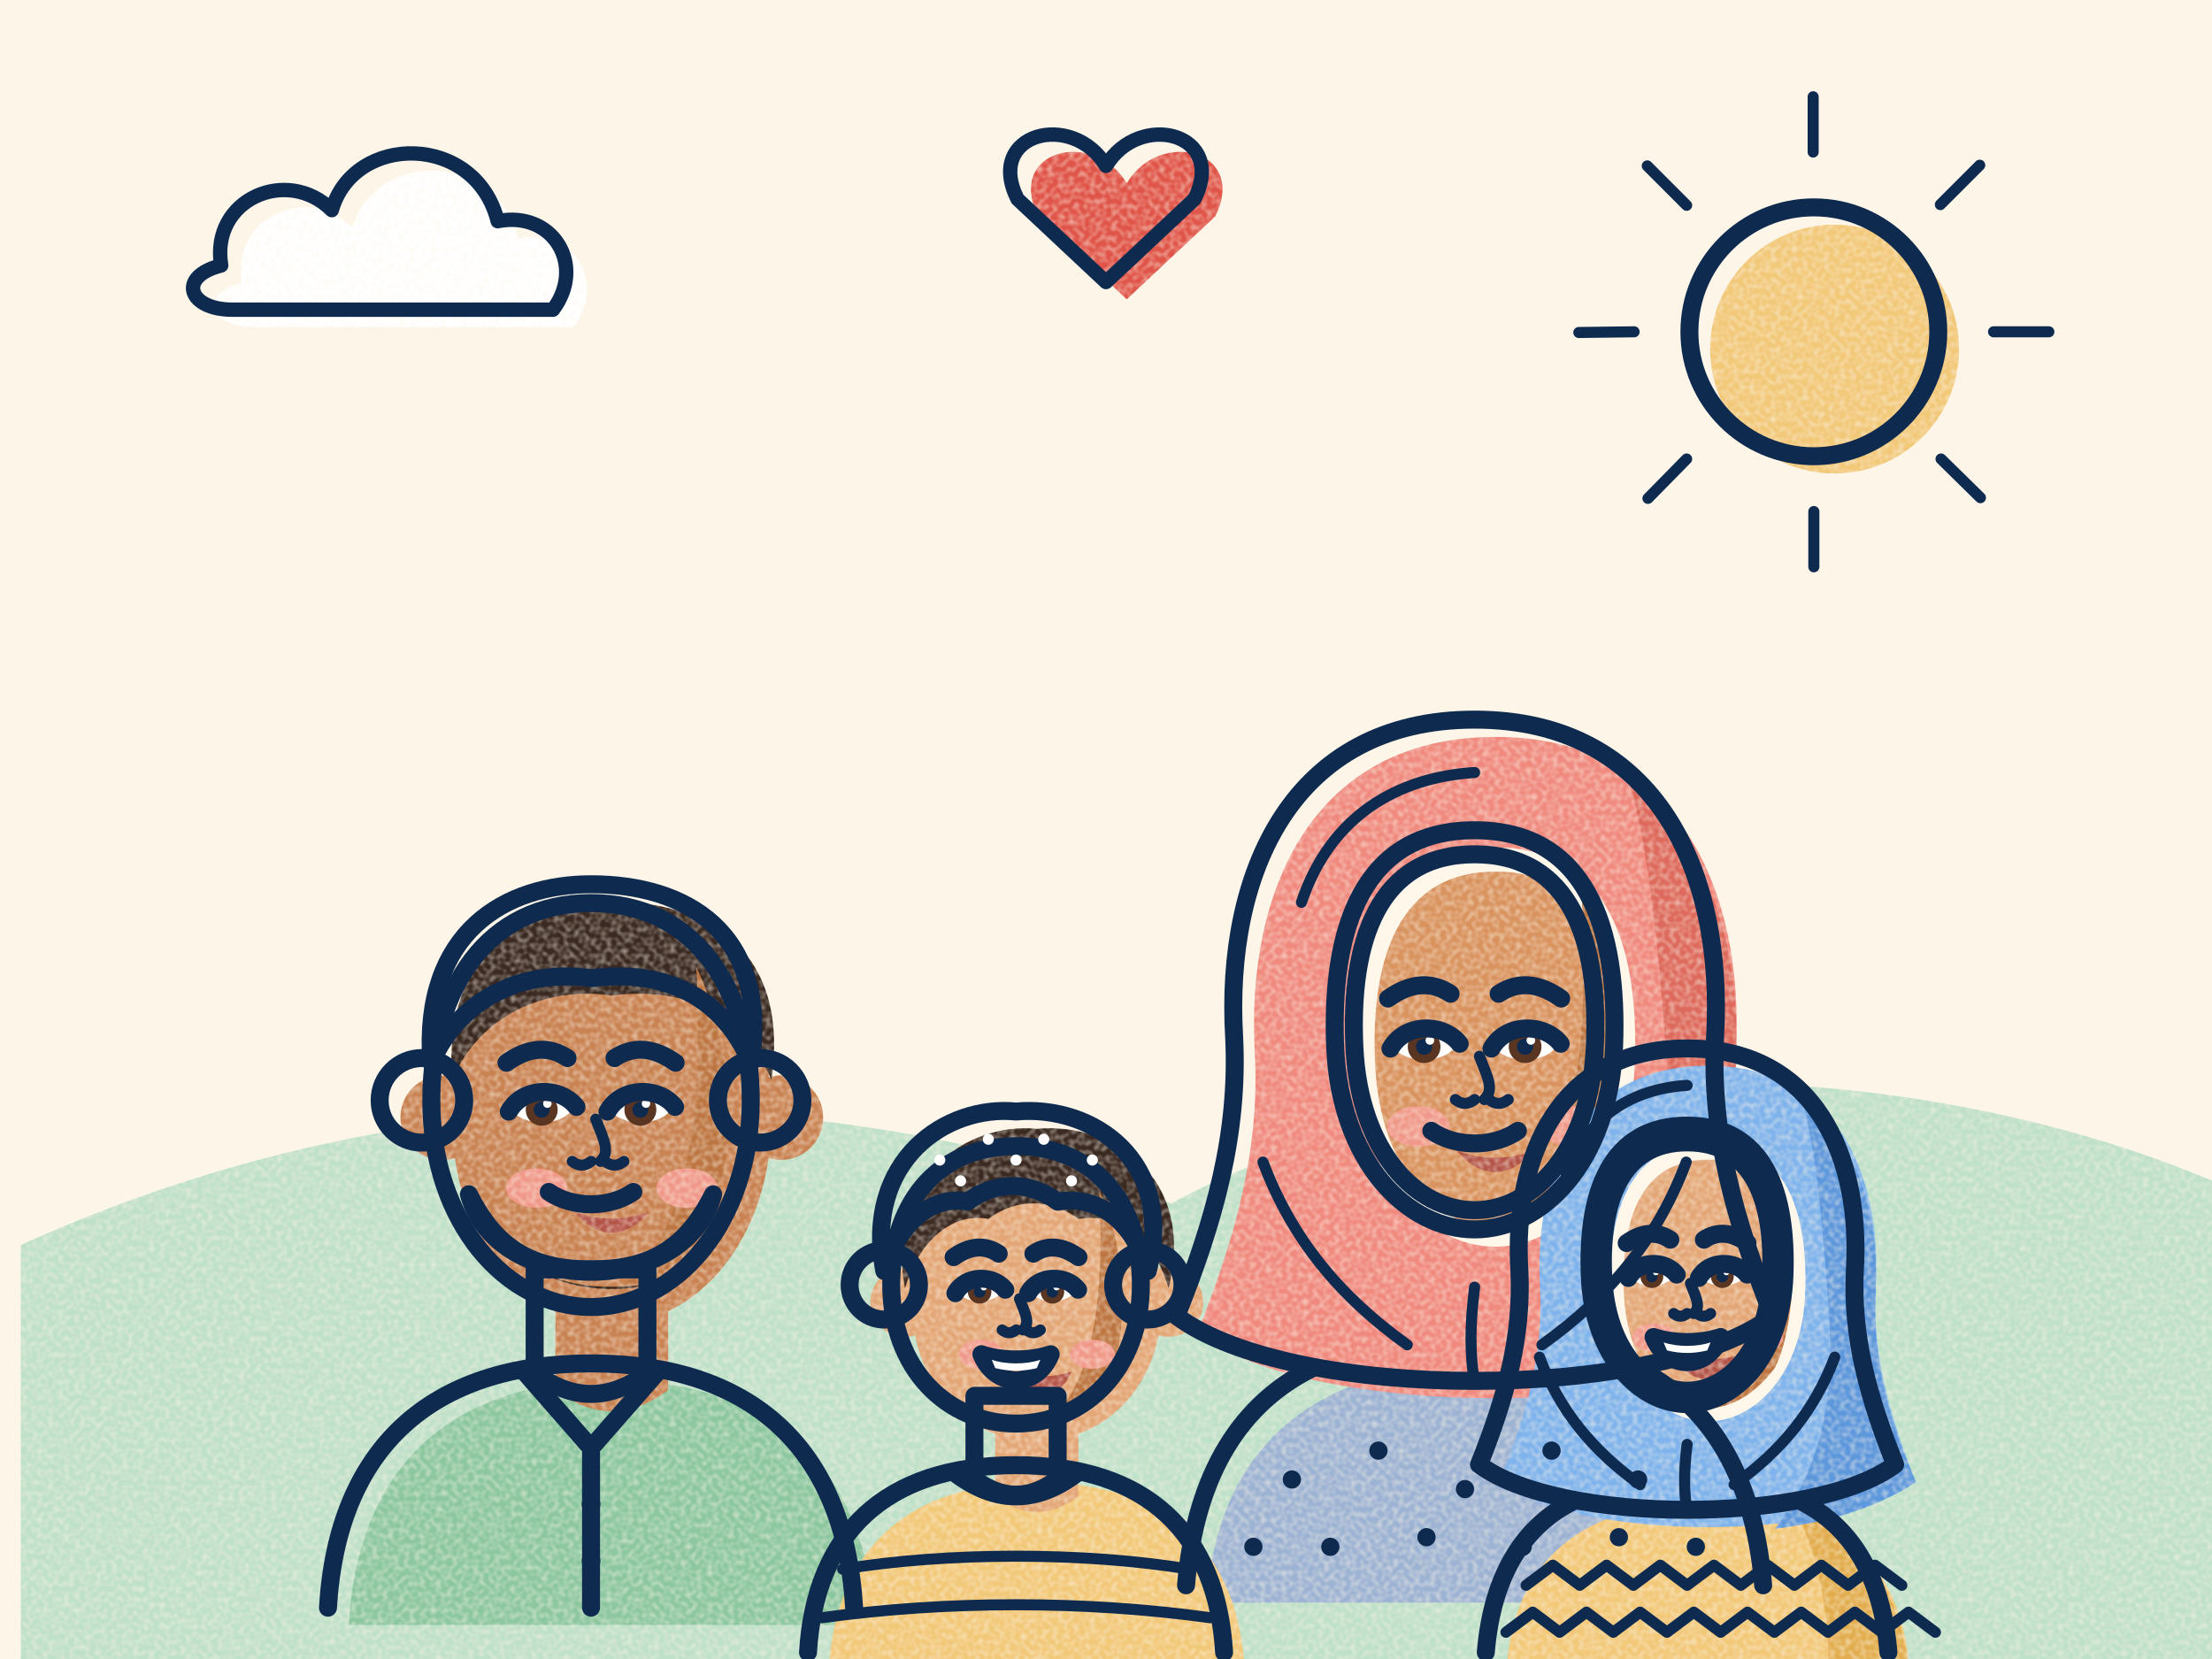
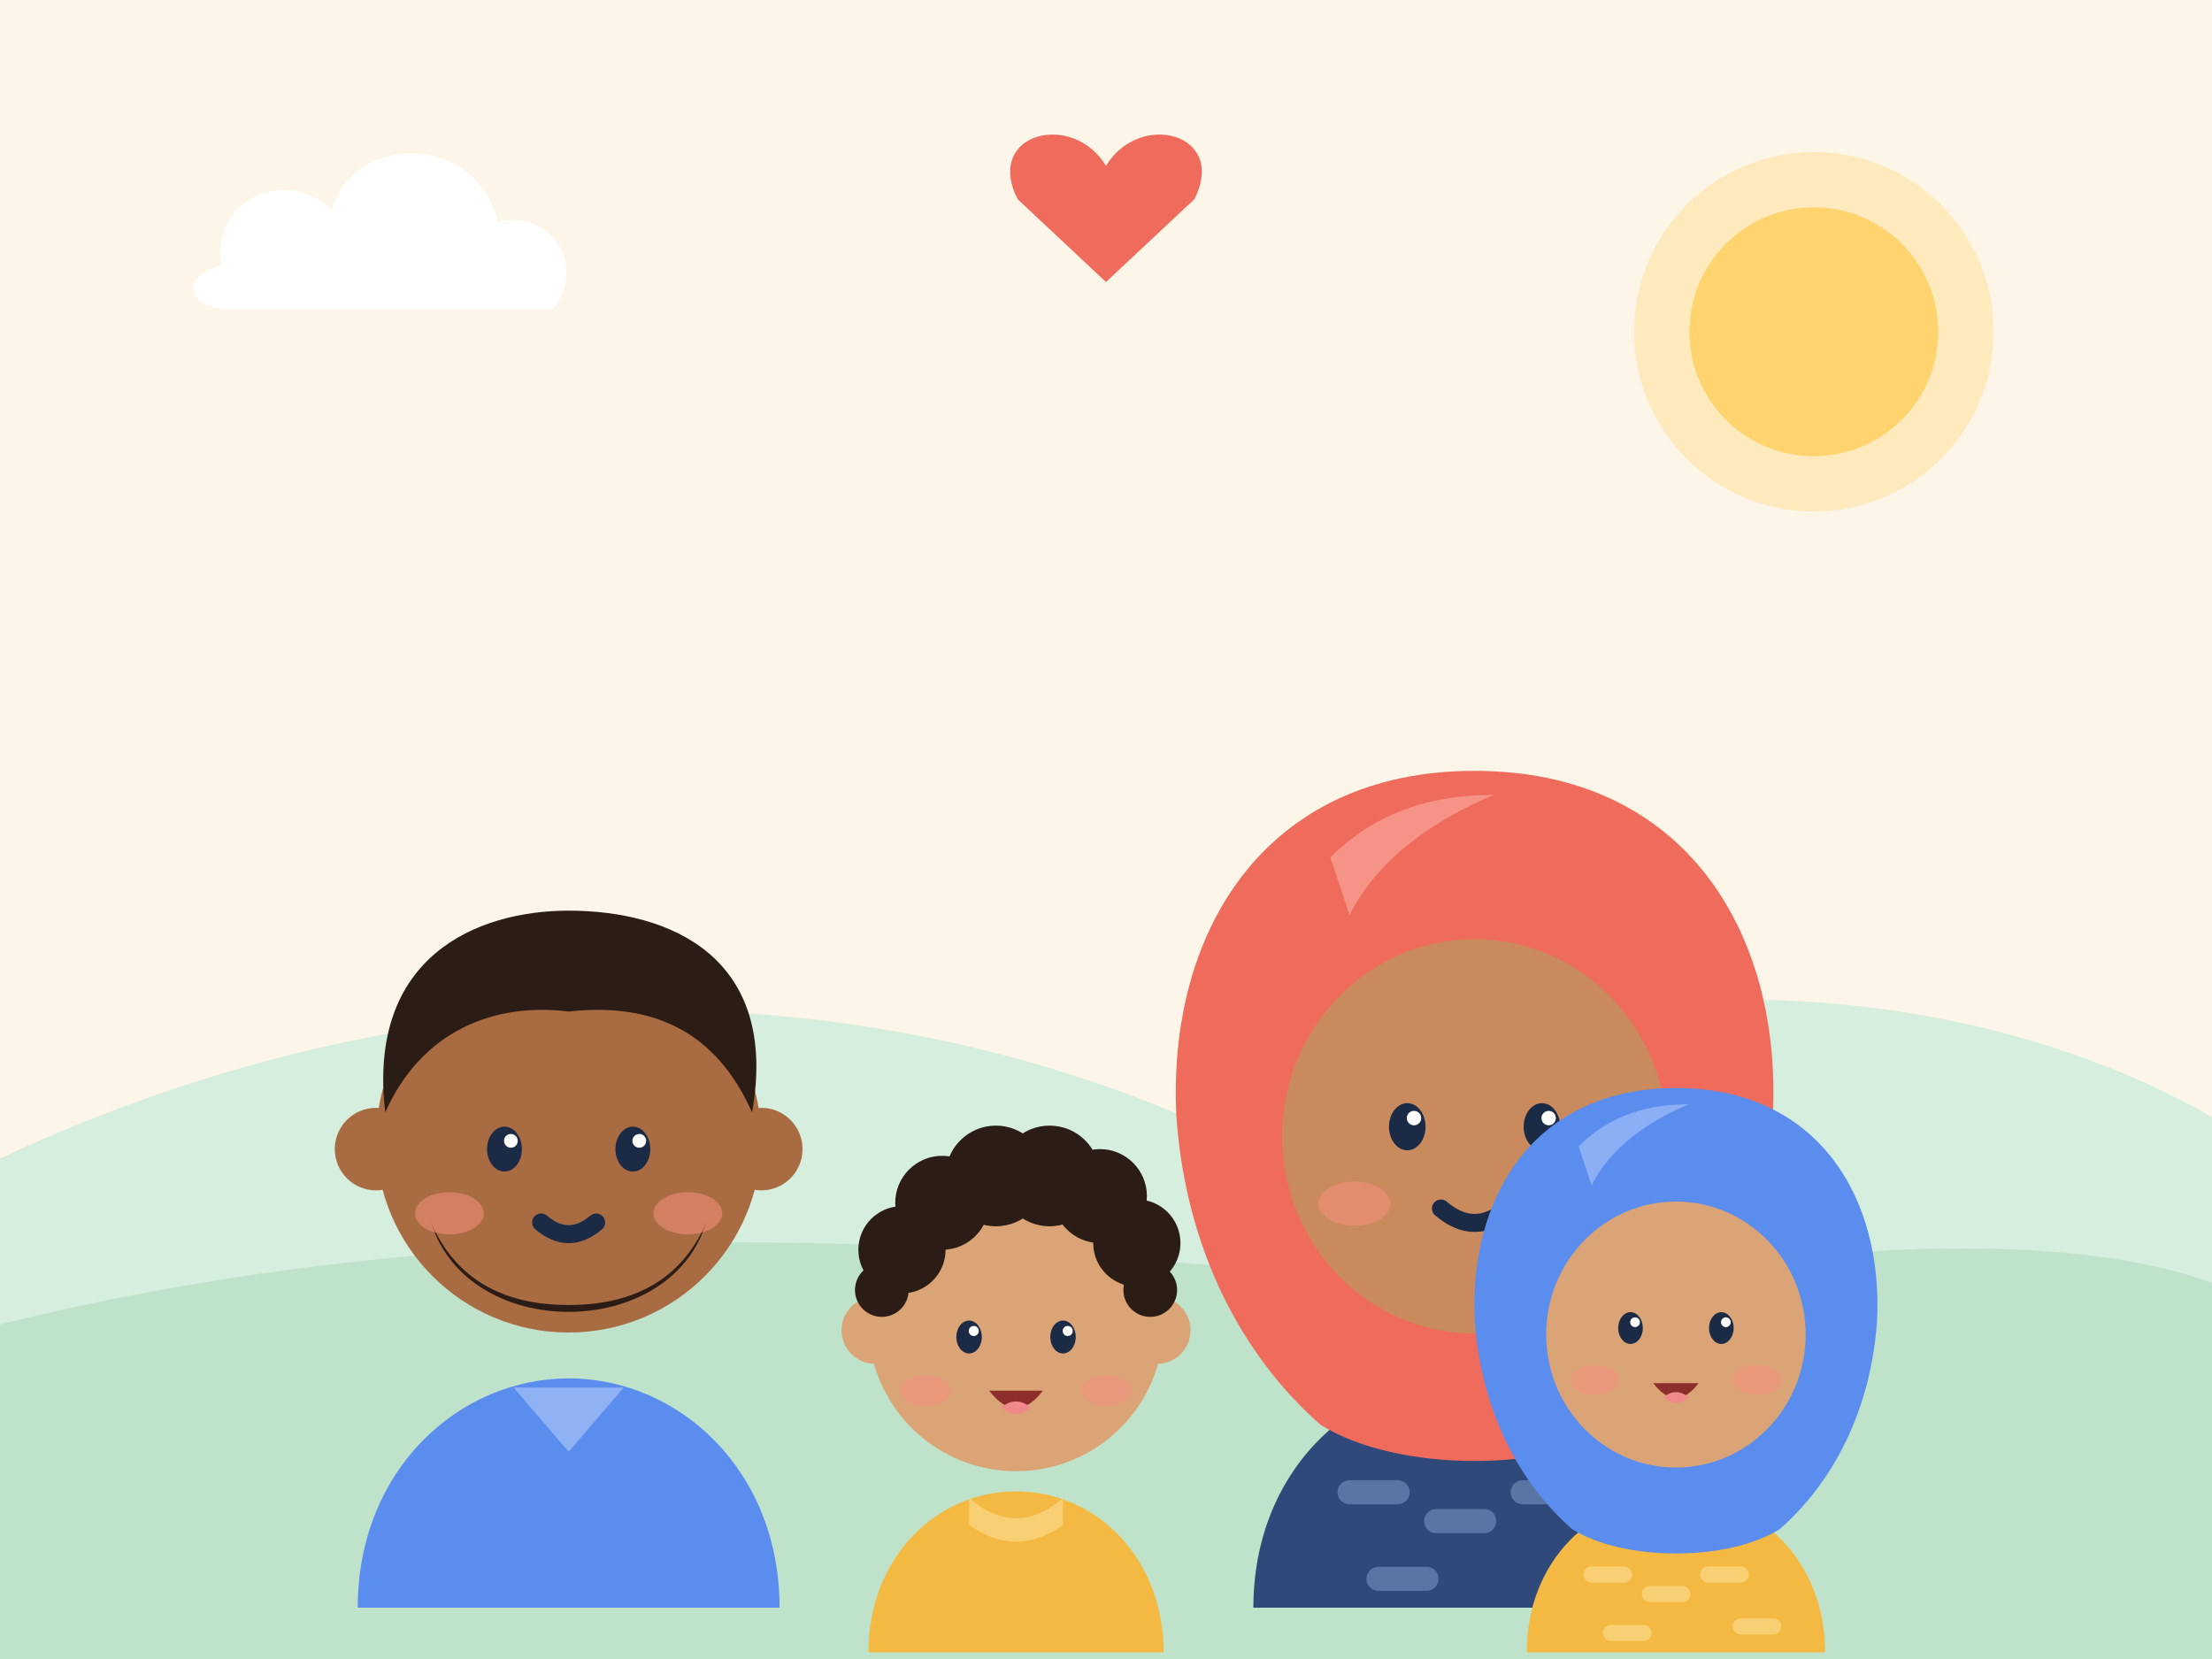
<svg xmlns="http://www.w3.org/2000/svg" viewBox="0 0 320 240" preserveAspectRatio="xMidYMid slice">
-   <defs>
-     <filter id="grain" x="0" y="0" width="100%" height="100%">
-       <feTurbulence type="fractalNoise" baseFrequency="1.3" numOctaves="1" seed="7" result="n" />
-       <feColorMatrix in="n" type="matrix" values="0 0 0 0 0  0 0 0 0 0  0 0 0 0 0  -1.1 0 0 0 1.42" result="m" />
-       <feComposite in="SourceGraphic" in2="m" operator="in" />
-     </filter>
-   </defs>
  <rect width="100%" height="100%" fill="#fdf6e8" />
-   <g transform="translate(3 2.5)" filter="url(#grain)">
-     <g transform="translate(262.4 48.0)">
-       <circle cx="0" cy="0" r="18" fill="#f2c879" />
-     </g>
-     <g transform="translate(32.0 38.4)">
-       <path transform="scale(0.8)" d="M0 0 C -2 -12 12 -18 20 -10 C 24 -24 46 -24 50 -8 C 60 -10 66 0 60 8 L 2 8 C -6 8 -8 2 0 0 Z" fill="#ffffff" />
-     </g>
-     <path d="M0 177.6 C 57.6 151.6 115.2 153.6 166.4 171.6 C 211.2 147.6 275.2 149.6 320.0 169.6 V 999 H 0 Z" fill="#bfe0c9" />
-     <g transform="translate(22.4 82.1) scale(0.809) translate(-6 18) scale(.84)">
-       <path d="M44 200 C 46 166 66 148 100 148 C 134 148 154 166 156 200 Z" fill="#8cc7a0" />
-     </g>
-     <g transform="translate(22.4 82.1) scale(0.809) translate(-6 18) scale(.84)">
-       <path d="M88 128 h24 v22 c -8 6 -16 6 -24 0 Z" fill="#c98352" />
-     </g>
-     <g transform="translate(22.4 82.1) scale(0.809) translate(-6 18) scale(.84)">
-       <circle cx="64" cy="92" r="9" fill="#c98352" />
-     </g>
-     <g transform="translate(22.4 82.1) scale(0.809) translate(-6 18) scale(.84)">
-       <circle cx="136" cy="92" r="9" fill="#c98352" />
-     </g>
-     <g transform="translate(22.4 82.1) scale(0.809) translate(-6 18) scale(.84)">
-       <path d="M100 50 C 78 50 66 68 66 92 C 66 118 82 136 100 136 C 118 136 134 118 134 92 C 134 68 122 50 100 50 Z" fill="#c98352" />
-     </g>
-     <g transform="translate(22.4 82.1) scale(0.809) translate(-6 18) scale(.84)">
-       <path d="M66 84 C 64 56 82 46 100 46 C 120 46 138 56 134 84 C 128 70 116 64 100 66 C 86 64 72 70 66 84 Z" fill="#3b2a22" />
-     </g>
-     <g transform="translate(22.4 82.1) scale(0.809) translate(-6 18) scale(.84)">
-       <path d="M74 112 C 80 134 120 134 126 112 C 120 124 112 128 100 128 C 88 128 80 124 74 112 Z" fill="#3b2a22" />
-     </g>
-     <g transform="translate(22.4 82.1) scale(0.809) translate(-6 18) scale(.84)">
-       <path d="M118 60 C 126 76 127 102 120 116 C 114 124 108 127 102 128 C 114 118 120 98 118 60 Z" fill="#bd7642" />
-     </g>
-     <g transform="translate(22.4 82.1) scale(0.809) translate(-6 18) scale(.84)">
-       <ellipse cx="84" cy="107" rx="6.5" ry="4.2" fill="#f0998a" />
-     </g>
-     <g transform="translate(22.4 82.1) scale(0.809) translate(-6 18) scale(.84)">
-       <ellipse cx="116" cy="107" rx="6.5" ry="4.2" fill="#f0998a" />
-     </g>
-     <g transform="translate(22.4 82.1) scale(0.809) translate(-6 18) scale(.84)">
-       <path d="M92 112 C 97 118 103 118 108 112 C 103 114 97 114 92 112 Z" fill="#b4554a" />
-     </g>
-     <g transform="translate(22.4 82.1) scale(0.809) translate(150 10) scale(.86)">
-       <path d="M40 200 C 42 168 62 150 100 150 C 138 150 158 168 160 200 Z" fill="#9db3d3" />
-     </g>
-     <g transform="translate(22.4 82.1) scale(0.809) translate(150 10) scale(.86)">
-       <path d="M126 152 C 144 158 156 172 160 200 L 136 200 C 136 180 132 164 126 152 Z" fill="#7f98c0" />
-     </g>
-     <g transform="translate(22.4 82.1) scale(0.809) translate(150 10) scale(.86)">
-       <path d="M100 20 C 62 20 48 52 50 86 C 51 106 46 124 38 144 C 62 162 138 162 162 144 C 154 124 149 106 150 86 C 152 52 138 20 100 20 Z" fill="#f08a7f" />
-     </g>
-     <g transform="translate(22.4 82.1) scale(0.809) translate(150 10) scale(.86)">
-       <path d="M128 30 C 146 44 151 66 150 88 C 149 108 154 126 162 144 C 150 152 136 156 120 158 C 134 140 138 118 136 92 C 134 64 132 44 128 30 Z" fill="#dd6a5d" />
-     </g>
-     <g transform="translate(22.4 82.1) scale(0.809) translate(150 10) scale(.86)">
-       <path d="M100 43 C 77 43 70 63 71 88 C 72 112 86 126 100 126 C 114 126 128 112 129 88 C 130 63 123 43 100 43 Z" fill="#fff7ea" />
-     </g>
-     <g transform="translate(22.4 82.1) scale(0.809) translate(150 10) scale(.86)">
-       <path d="M100 48 C 80 48 74 66 75 88 C 76 110 88 122 100 122 C 112 122 124 110 125 88 C 126 66 120 48 100 48 Z" fill="#d9935f" />
-     </g>
-     <g transform="translate(22.4 82.1) scale(0.809) translate(150 10) scale(.86)">
-       <path d="M118 54 C 126 70 127 96 120 110 C 114 118 108 121 102 122 C 114 112 120 92 118 54 Z" fill="#bd7642" />
-     </g>
-     <g transform="translate(22.4 82.1) scale(0.809) translate(150 10) scale(.86)">
-       <ellipse cx="84" cy="101" rx="6.5" ry="4.2" fill="#f0998a" />
-     </g>
-     <g transform="translate(22.4 82.1) scale(0.809) translate(150 10) scale(.86)">
-       <ellipse cx="116" cy="101" rx="6.5" ry="4.2" fill="#f0998a" />
-     </g>
-     <g transform="translate(22.4 82.1) scale(0.809) translate(150 10) scale(.86)">
-       <path d="M92 106 C 97 112 103 112 108 106 C 103 108 97 108 92 106 Z" fill="#b4554a" />
-     </g>
-     <g transform="translate(22.4 82.1) scale(0.809) translate(92 70) scale(.62)">
-       <path d="M40 200 C 42 166 62 146 100 146 C 138 146 158 166 160 200 Z" fill="#f2c879" />
-     </g>
-     <g transform="translate(22.4 82.1) scale(0.809) translate(92 70) scale(.62)">
-       <path d="M88 126 h24 v24 c -8 6 -16 6 -24 0 Z" fill="#e3a676" />
-     </g>
-     <g transform="translate(22.4 82.1) scale(0.809) translate(92 70) scale(.62)">
-       <circle cx="62" cy="94" r="10" fill="#e3a676" />
-     </g>
-     <g transform="translate(22.4 82.1) scale(0.809) translate(92 70) scale(.62)">
-       <circle cx="138" cy="94" r="10" fill="#e3a676" />
-     </g>
-     <g transform="translate(22.4 82.1) scale(0.809) translate(92 70) scale(.62)">
-       <path d="M100 54 C 76 54 64 72 64 94 C 64 118 80 134 100 134 C 120 134 136 118 136 94 C 136 72 124 54 100 54 Z" fill="#e3a676" />
-     </g>
-     <g transform="translate(22.4 82.1) scale(0.809) translate(92 70) scale(.62)">
-       <path d="M62 90 C 56 58 80 42 100 44 C 122 42 146 58 138 90 C 134 76 124 68 112 70 C 104 64 94 64 86 70 C 76 68 66 76 62 90 Z" fill="#3b2a22" />
-     </g>
-     <g transform="translate(22.4 82.1) scale(0.809) translate(92 70) scale(.62)">
-       <path d="M118 62 C 126 78 127 104 120 118 C 114 126 108 129 102 130 C 114 120 120 100 118 62 Z" fill="#bd7642" />
-     </g>
-     <g transform="translate(22.4 82.1) scale(0.809) translate(92 70) scale(.62)">
-       <ellipse cx="84" cy="109" rx="6.5" ry="4.2" fill="#f0998a" />
-     </g>
-     <g transform="translate(22.4 82.1) scale(0.809) translate(92 70) scale(.62)">
-       <ellipse cx="116" cy="109" rx="6.5" ry="4.2" fill="#f0998a" />
-     </g>
-     <g transform="translate(22.4 82.1) scale(0.809) translate(92 70) scale(.62)">
-       <path d="M90 114 C 94 124 106 124 110 114 C 104 116 96 116 90 114 Z" fill="#b4554a" />
-     </g>
-     <g transform="translate(22.4 82.1) scale(0.809) translate(214 74) scale(.6)">
-       <path d="M40 200 C 42 168 62 150 100 150 C 138 150 158 168 160 200 Z" fill="#f2c879" />
-     </g>
-     <g transform="translate(22.4 82.1) scale(0.809) translate(214 74) scale(.6)">
-       <path d="M126 152 C 144 158 156 172 160 200 L 136 200 C 136 180 132 164 126 152 Z" fill="#e2ad4f" />
-     </g>
-     <g transform="translate(22.4 82.1) scale(0.809) translate(214 74) scale(.6)">
-       <path d="M100 20 C 62 20 48 52 50 86 C 51 106 46 124 38 144 C 62 162 138 162 162 144 C 154 124 149 106 150 86 C 152 52 138 20 100 20 Z" fill="#7fb3ec" />
-     </g>
-     <g transform="translate(22.4 82.1) scale(0.809) translate(214 74) scale(.6)">
-       <path d="M128 30 C 146 44 151 66 150 88 C 149 108 154 126 162 144 C 150 152 136 156 120 158 C 134 140 138 118 136 92 C 134 64 132 44 128 30 Z" fill="#5d97dc" />
-     </g>
-     <g transform="translate(22.4 82.1) scale(0.809) translate(214 74) scale(.6)">
-       <path d="M100 43 C 77 43 70 63 71 88 C 72 112 86 126 100 126 C 114 126 128 112 129 88 C 130 63 123 43 100 43 Z" fill="#fff7ea" />
-     </g>
-     <g transform="translate(22.4 82.1) scale(0.809) translate(214 74) scale(.6)">
-       <path d="M100 48 C 80 48 74 66 75 88 C 76 110 88 122 100 122 C 112 122 124 110 125 88 C 126 66 120 48 100 48 Z" fill="#e3a676" />
-     </g>
-     <g transform="translate(22.4 82.1) scale(0.809) translate(214 74) scale(.6)">
-       <path d="M118 54 C 126 70 127 96 120 110 C 114 118 108 121 102 122 C 114 112 120 92 118 54 Z" fill="#bd7642" />
-     </g>
-     <g transform="translate(22.4 82.1) scale(0.809) translate(214 74) scale(.6)">
-       <ellipse cx="84" cy="101" rx="6.5" ry="4.2" fill="#f0998a" />
-     </g>
-     <g transform="translate(22.4 82.1) scale(0.809) translate(214 74) scale(.6)">
-       <ellipse cx="116" cy="101" rx="6.5" ry="4.2" fill="#f0998a" />
-     </g>
-     <g transform="translate(22.4 82.1) scale(0.809) translate(214 74) scale(.6)">
-       <path d="M90 106 C 94 116 106 116 110 106 C 104 108 96 108 90 106 Z" fill="#b4554a" />
-     </g>
-     <g transform="translate(160.0 28.8)">
-       <path transform="scale(0.8)" d="M0 -6 c -6 -10 -22 -6 -16 6 l 16 15 l 16 -15 c 6 -12 -10 -16 -16 -6 z" fill="#e0554a" />
-     </g>
+   <g transform="translate(262.4 48.0)">
+     <circle r="26" opacity=".35" fill="#ffd36e" />
  </g>
-   <g stroke-linecap="round" stroke-linejoin="round" vector-effect="non-scaling-stroke">
-     <g transform="translate(262.4 48.0)">
-       <circle cx="0" cy="0" r="18" fill="none" stroke="#0e2a4f" stroke-width="2.60" />
-     </g>
-     <g transform="translate(262.4 48.0)">
-       <path d="M26.0 0.0 L34.0 0.0 M18.4 18.4 L24.1 24.0 M0.0 26.0 L0.0 34.0 M-18.4 18.4 L-24.0 24.1 M-26.0 0.0 L-34.0 0.1 M-18.4 -18.3 L-24.1 -24.0 M-0.1 -26.0 L-0.1 -34.0 M18.3 -18.4 L24.0 -24.1 " fill="none" stroke="#0e2a4f" stroke-width="1.60" />
-     </g>
-     <g transform="translate(32.0 38.4)">
-       <path transform="scale(0.8)" d="M0 0 C -2 -12 12 -18 20 -10 C 24 -24 46 -24 50 -8 C 60 -10 66 0 60 8 L 2 8 C -6 8 -8 2 0 0 Z" fill="none" stroke="#0e2a4f" stroke-width="2.60" />
-     </g>
-     <g transform="translate(22.4 82.1) scale(0.809) translate(-6 18) scale(.84)">
-       <path d="M44 200 C 46 166 66 148 100 148 C 134 148 154 166 156 200" fill="none" stroke="#0e2a4f" stroke-width="3.83" />
-     </g>
-     <g transform="translate(22.4 82.1) scale(0.809) translate(-6 18) scale(.84)">
-       <path d="M86 150 L 100 166 L 114 150 M100 166 V 200" fill="none" stroke="#0e2a4f" stroke-width="3.83" />
-     </g>
-     <g transform="translate(22.4 82.1) scale(0.809) translate(-6 18) scale(.84)">
-       <circle cx="100" cy="178" r="2" fill="#0e2a4f" />
-       <circle cx="100" cy="190" r="2" fill="#0e2a4f" />
-     </g>
-     <g transform="translate(22.4 82.1) scale(0.809) translate(-6 18) scale(.84)">
-       <path d="M88 128 h24 v22 c -8 6 -16 6 -24 0 Z" fill="none" stroke="#0e2a4f" stroke-width="3.83" />
-     </g>
-     <g transform="translate(22.4 82.1) scale(0.809) translate(-6 18) scale(.84)">
-       <circle cx="64" cy="92" r="9" fill="none" stroke="#0e2a4f" stroke-width="3.83" />
-     </g>
-     <g transform="translate(22.4 82.1) scale(0.809) translate(-6 18) scale(.84)">
-       <circle cx="136" cy="92" r="9" fill="none" stroke="#0e2a4f" stroke-width="3.83" />
-     </g>
-     <g transform="translate(22.4 82.1) scale(0.809) translate(-6 18) scale(.84)">
-       <path d="M100 50 C 78 50 66 68 66 92 C 66 118 82 136 100 136 C 118 136 134 118 134 92 C 134 68 122 50 100 50 Z" fill="none" stroke="#0e2a4f" stroke-width="3.83" />
-     </g>
-     <g transform="translate(22.4 82.1) scale(0.809) translate(-6 18) scale(.84)">
-       <path d="M66 84 C 64 56 82 46 100 46 C 120 46 138 56 134 84 C 128 70 116 64 100 66 C 86 64 72 70 66 84 Z" fill="none" stroke="#0e2a4f" stroke-width="3.83" />
-     </g>
-     <g transform="translate(22.4 82.1) scale(0.809) translate(-6 18) scale(.84)">
-       <path d="M74 112 C 80 134 120 134 126 112 C 120 124 112 128 100 128 C 88 128 80 124 74 112 Z" fill="none" stroke="#0e2a4f" stroke-width="3.83" />
-     </g>
-     <g transform="translate(22.4 82.1) scale(0.809) translate(-6 18) scale(.84)">
-       <path d="M82 84 q7 -5 13 -1 M105 83 q6 -4 13 1" fill="none" stroke="#0e2a4f" stroke-width="3.83" />
-     </g>
-     <g transform="translate(22.4 82.1) scale(0.809) translate(-6 18) scale(.84)">
-       <path d="M83.0 94 C 85.5 89.4 93.5 89.4 96.0 94 C 93.5 97.6 85.5 97.6 83.0 94 Z" fill="#fff" />
-     </g>
-     <g transform="translate(22.4 82.1) scale(0.809) translate(-6 18) scale(.84)">
-       <circle cx="89.5" cy="94" r="3.4" fill="#5a3522" />
-     </g>
-     <g transform="translate(22.4 82.1) scale(0.809) translate(-6 18) scale(.84)">
-       <circle cx="89.5" cy="94" r="1.7" fill="#0e2a4f" />
-     </g>
-     <g transform="translate(22.4 82.1) scale(0.809) translate(-6 18) scale(.84)">
-       <circle cx="90.7" cy="92.7" r="0.9" fill="#fff" />
-     </g>
-     <g transform="translate(22.4 82.1) scale(0.809) translate(-6 18) scale(.84)">
-       <path d="M82.5 94.4 C 85.5 89 93.5 89 96.9 93.4" fill="none" stroke="#0e2a4f" stroke-width="3.83" />
-     </g>
-     <g transform="translate(22.4 82.1) scale(0.809) translate(-6 18) scale(.84)">
-       <path d="M104.0 94 C 106.5 89.4 114.5 89.4 117.0 94 C 114.5 97.6 106.5 97.6 104.0 94 Z" fill="#fff" />
-     </g>
-     <g transform="translate(22.4 82.1) scale(0.809) translate(-6 18) scale(.84)">
-       <circle cx="110.5" cy="94" r="3.4" fill="#5a3522" />
-     </g>
-     <g transform="translate(22.4 82.1) scale(0.809) translate(-6 18) scale(.84)">
-       <circle cx="110.5" cy="94" r="1.7" fill="#0e2a4f" />
-     </g>
-     <g transform="translate(22.4 82.1) scale(0.809) translate(-6 18) scale(.84)">
-       <circle cx="111.7" cy="92.7" r="0.9" fill="#fff" />
-     </g>
-     <g transform="translate(22.4 82.1) scale(0.809) translate(-6 18) scale(.84)">
-       <path d="M103.5 94.4 C 106.5 89 114.5 89 117.9 93.4" fill="none" stroke="#0e2a4f" stroke-width="3.83" />
-     </g>
-     <g transform="translate(22.4 82.1) scale(0.809) translate(-6 18) scale(.84)">
-       <path d="M101 96 C 103 101 104 103 102 105 M96 105 q2 1.6 4 0 M103 105 q2 1.6 4 0" fill="none" stroke="#0e2a4f" stroke-width="2.35" />
-     </g>
-     <g transform="translate(22.4 82.1) scale(0.809) translate(-6 18) scale(.84)">
-       <path d="M91 111.5 C 96 115 104 115 109 111.5" fill="none" stroke="#0e2a4f" stroke-width="3.83" />
-     </g>
-     <g transform="translate(22.4 82.1) scale(0.809) translate(150 10) scale(.86)">
-       <path d="M40 200 C 42 176 52 162 66 155 M160 200 C 158 176 148 162 134 155" fill="none" stroke="#0e2a4f" stroke-width="3.74" />
-     </g>
-     <g transform="translate(22.4 82.1) scale(0.809) translate(150 10) scale(.86)">
-       <circle cx="62" cy="178" r="1.9" fill="#0e2a4f" />
-       <circle cx="80" cy="172" r="1.9" fill="#0e2a4f" />
-       <circle cx="98" cy="180" r="1.9" fill="#0e2a4f" />
-       <circle cx="116" cy="172" r="1.9" fill="#0e2a4f" />
-       <circle cx="134" cy="178" r="1.9" fill="#0e2a4f" />
-       <circle cx="70" cy="192" r="1.9" fill="#0e2a4f" />
-       <circle cx="90" cy="190" r="1.9" fill="#0e2a4f" />
-       <circle cx="110" cy="192" r="1.9" fill="#0e2a4f" />
-       <circle cx="130" cy="190" r="1.9" fill="#0e2a4f" />
-       <circle cx="146" cy="192" r="1.9" fill="#0e2a4f" />
-       <circle cx="54" cy="192" r="1.9" fill="#0e2a4f" />
-     </g>
-     <g transform="translate(22.4 82.1) scale(0.809) translate(150 10) scale(.86)">
-       <path d="M100 20 C 62 20 48 52 50 86 C 51 106 46 124 38 144 C 62 162 138 162 162 144 C 154 124 149 106 150 86 C 152 52 138 20 100 20 Z" fill="none" stroke="#0e2a4f" stroke-width="3.74" />
-     </g>
-     <g transform="translate(22.4 82.1) scale(0.809) translate(150 10) scale(.86)">
-       <path d="M56 112 C 62 128 72 140 86 150 M144 112 C 138 128 128 140 114 150 M100 138 C 99 146 99 152 100 158" fill="none" stroke="#0e2a4f" stroke-width="2.30" />
-     </g>
-     <g transform="translate(22.4 82.1) scale(0.809) translate(150 10) scale(.86)">
-       <path d="M64 58 C 70 40 84 32 100 31" fill="none" stroke="#0e2a4f" stroke-width="2.30" />
-     </g>
-     <g transform="translate(22.4 82.1) scale(0.809) translate(150 10) scale(.86)">
-       <path d="M100 43 C 77 43 70 63 71 88 C 72 112 86 126 100 126 C 114 126 128 112 129 88 C 130 63 123 43 100 43 Z" fill="none" stroke="#0e2a4f" stroke-width="3.74" />
-     </g>
-     <g transform="translate(22.4 82.1) scale(0.809) translate(150 10) scale(.86)">
-       <path d="M100 48 C 80 48 74 66 75 88 C 76 110 88 122 100 122 C 112 122 124 110 125 88 C 126 66 120 48 100 48 Z" fill="none" stroke="#0e2a4f" stroke-width="3.74" />
-     </g>
-     <g transform="translate(22.4 82.1) scale(0.809) translate(150 10) scale(.86)">
-       <path d="M82 78 q7 -5 13 -1 M105 77 q6 -4 13 1" fill="none" stroke="#0e2a4f" stroke-width="3.74" />
-     </g>
-     <g transform="translate(22.4 82.1) scale(0.809) translate(150 10) scale(.86)">
-       <path d="M83.0 88 C 85.5 83.4 93.5 83.4 96.0 88 C 93.5 91.6 85.5 91.6 83.0 88 Z" fill="#fff" />
-     </g>
-     <g transform="translate(22.4 82.1) scale(0.809) translate(150 10) scale(.86)">
-       <circle cx="89.5" cy="88" r="3.4" fill="#5a3522" />
-     </g>
-     <g transform="translate(22.4 82.1) scale(0.809) translate(150 10) scale(.86)">
-       <circle cx="89.5" cy="88" r="1.7" fill="#0e2a4f" />
-     </g>
-     <g transform="translate(22.4 82.1) scale(0.809) translate(150 10) scale(.86)">
-       <circle cx="90.7" cy="86.7" r="0.9" fill="#fff" />
-     </g>
-     <g transform="translate(22.4 82.1) scale(0.809) translate(150 10) scale(.86)">
-       <path d="M82.5 88.4 C 85.5 83 93.5 83 96.9 87.4" fill="none" stroke="#0e2a4f" stroke-width="3.74" />
-     </g>
-     <g transform="translate(22.4 82.1) scale(0.809) translate(150 10) scale(.86)">
-       <path d="M104.0 88 C 106.5 83.4 114.5 83.4 117.0 88 C 114.5 91.6 106.5 91.6 104.0 88 Z" fill="#fff" />
-     </g>
-     <g transform="translate(22.4 82.1) scale(0.809) translate(150 10) scale(.86)">
-       <circle cx="110.5" cy="88" r="3.4" fill="#5a3522" />
-     </g>
-     <g transform="translate(22.4 82.1) scale(0.809) translate(150 10) scale(.86)">
-       <circle cx="110.5" cy="88" r="1.7" fill="#0e2a4f" />
-     </g>
-     <g transform="translate(22.4 82.1) scale(0.809) translate(150 10) scale(.86)">
-       <circle cx="111.7" cy="86.7" r="0.9" fill="#fff" />
-     </g>
-     <g transform="translate(22.4 82.1) scale(0.809) translate(150 10) scale(.86)">
-       <path d="M103.5 88.4 C 106.5 83 114.5 83 117.9 87.4" fill="none" stroke="#0e2a4f" stroke-width="3.74" />
-     </g>
-     <g transform="translate(22.4 82.1) scale(0.809) translate(150 10) scale(.86)">
-       <path d="M101 90 C 103 95 104 97 102 99 M96 99 q2 1.6 4 0 M103 99 q2 1.6 4 0" fill="none" stroke="#0e2a4f" stroke-width="2.30" />
-     </g>
-     <g transform="translate(22.4 82.1) scale(0.809) translate(150 10) scale(.86)">
-       <path d="M91 105.5 C 96 109 104 109 109 105.5" fill="none" stroke="#0e2a4f" stroke-width="3.74" />
-     </g>
-     <g transform="translate(22.4 82.1) scale(0.809) translate(92 70) scale(.62)">
-       <path d="M40 200 C 42 166 62 146 100 146 C 138 146 158 166 160 200" fill="none" stroke="#0e2a4f" stroke-width="5.18" />
-     </g>
-     <g transform="translate(22.4 82.1) scale(0.809) translate(92 70) scale(.62)">
-       <path d="M50 176 C 80 171 120 171 150 176 M44 190 C 80 185 120 185 156 190" fill="none" stroke="#0e2a4f" stroke-width="3.19" />
-     </g>
-     <g transform="translate(22.4 82.1) scale(0.809) translate(92 70) scale(.62)">
-       <path d="M88 126 h24 v24 c -8 6 -16 6 -24 0 Z" fill="none" stroke="#0e2a4f" stroke-width="5.18" />
-     </g>
-     <g transform="translate(22.4 82.1) scale(0.809) translate(92 70) scale(.62)">
-       <path d="M82 148 q18 14 36 0" fill="none" stroke="#0e2a4f" stroke-width="5.18" />
-     </g>
-     <g transform="translate(22.4 82.1) scale(0.809) translate(92 70) scale(.62)">
-       <circle cx="62" cy="94" r="10" fill="none" stroke="#0e2a4f" stroke-width="5.18" />
-     </g>
-     <g transform="translate(22.4 82.1) scale(0.809) translate(92 70) scale(.62)">
-       <circle cx="138" cy="94" r="10" fill="none" stroke="#0e2a4f" stroke-width="5.18" />
-     </g>
-     <g transform="translate(22.4 82.1) scale(0.809) translate(92 70) scale(.62)">
-       <path d="M100 54 C 76 54 64 72 64 94 C 64 118 80 134 100 134 C 120 134 136 118 136 94 C 136 72 124 54 100 54 Z" fill="none" stroke="#0e2a4f" stroke-width="5.18" />
-     </g>
-     <g transform="translate(22.4 82.1) scale(0.809) translate(92 70) scale(.62)">
-       <path d="M62 90 C 56 58 80 42 100 44 C 122 42 146 58 138 90 C 134 76 124 68 112 70 C 104 64 94 64 86 70 C 76 68 66 76 62 90 Z" fill="none" stroke="#0e2a4f" stroke-width="5.18" />
-     </g>
-     <g transform="translate(22.4 82.1) scale(0.809) translate(92 70) scale(.62)">
-       <circle cx="78" cy="58" r="1.6" fill="#fff" />
-       <circle cx="92" cy="52" r="1.6" fill="#fff" />
-       <circle cx="108" cy="52" r="1.6" fill="#fff" />
-       <circle cx="122" cy="58" r="1.6" fill="#fff" />
-       <circle cx="84" cy="64" r="1.6" fill="#fff" />
-       <circle cx="116" cy="64" r="1.6" fill="#fff" />
-       <circle cx="100" cy="58" r="1.6" fill="#fff" />
-     </g>
-     <g transform="translate(22.4 82.1) scale(0.809) translate(92 70) scale(.62)">
-       <path d="M82 86 q7 -5 13 -1 M105 85 q6 -4 13 1" fill="none" stroke="#0e2a4f" stroke-width="5.18" />
-     </g>
-     <g transform="translate(22.4 82.1) scale(0.809) translate(92 70) scale(.62)">
-       <path d="M83.0 96 C 85.5 91.4 93.5 91.4 96.0 96 C 93.5 99.6 85.5 99.6 83.0 96 Z" fill="#fff" />
-     </g>
-     <g transform="translate(22.4 82.1) scale(0.809) translate(92 70) scale(.62)">
-       <circle cx="89.5" cy="96" r="3.4" fill="#5a3522" />
-     </g>
-     <g transform="translate(22.4 82.1) scale(0.809) translate(92 70) scale(.62)">
-       <circle cx="89.5" cy="96" r="1.7" fill="#0e2a4f" />
-     </g>
-     <g transform="translate(22.4 82.1) scale(0.809) translate(92 70) scale(.62)">
-       <circle cx="90.7" cy="94.7" r="0.9" fill="#fff" />
-     </g>
-     <g transform="translate(22.4 82.1) scale(0.809) translate(92 70) scale(.62)">
-       <path d="M82.5 96.4 C 85.5 91 93.5 91 96.9 95.4" fill="none" stroke="#0e2a4f" stroke-width="5.18" />
-     </g>
-     <g transform="translate(22.4 82.1) scale(0.809) translate(92 70) scale(.62)">
-       <path d="M104.0 96 C 106.5 91.4 114.5 91.4 117.0 96 C 114.5 99.6 106.5 99.6 104.0 96 Z" fill="#fff" />
-     </g>
-     <g transform="translate(22.4 82.1) scale(0.809) translate(92 70) scale(.62)">
-       <circle cx="110.5" cy="96" r="3.4" fill="#5a3522" />
-     </g>
-     <g transform="translate(22.4 82.1) scale(0.809) translate(92 70) scale(.62)">
-       <circle cx="110.5" cy="96" r="1.7" fill="#0e2a4f" />
-     </g>
-     <g transform="translate(22.4 82.1) scale(0.809) translate(92 70) scale(.62)">
-       <circle cx="111.7" cy="94.7" r="0.9" fill="#fff" />
-     </g>
-     <g transform="translate(22.4 82.1) scale(0.809) translate(92 70) scale(.62)">
-       <path d="M103.5 96.4 C 106.5 91 114.5 91 117.9 95.4" fill="none" stroke="#0e2a4f" stroke-width="5.18" />
-     </g>
-     <g transform="translate(22.4 82.1) scale(0.809) translate(92 70) scale(.62)">
-       <path d="M101 98 C 103 103 104 105 102 107 M96 107 q2 1.6 4 0 M103 107 q2 1.6 4 0" fill="none" stroke="#0e2a4f" stroke-width="3.19" />
-     </g>
-     <g transform="translate(22.4 82.1) scale(0.809) translate(92 70) scale(.62)">
-       <path d="M90 114 C 94 124 106 124 110 114 C 104 116 96 116 90 114 Z" fill="none" stroke="#0e2a4f" stroke-width="5.18" />
-     </g>
-     <g transform="translate(22.4 82.1) scale(0.809) translate(92 70) scale(.62)">
-       <path d="M93 115.6 C 97 117 103 117 107 115.6 L 106 118 C 102 119 98 119 94 118 Z" fill="#fff" />
-     </g>
-     <g transform="translate(22.4 82.1) scale(0.809) translate(214 74) scale(.6)">
-       <path d="M40 200 C 42 176 52 162 66 155 M160 200 C 158 176 148 162 134 155" fill="none" stroke="#0e2a4f" stroke-width="5.36" />
-     </g>
-     <g transform="translate(22.4 82.1) scale(0.809) translate(214 74) scale(.6)">
-       <path d="M52 180 l8 -6 8 6 8 -6 8 6 8 -6 8 6 8 -6 8 6 8 -6 8 6 8 -6 8 6 8 -6 8 6" fill="none" stroke="#0e2a4f" stroke-width="3.30" />
-     </g>
-     <g transform="translate(22.4 82.1) scale(0.809) translate(214 74) scale(.6)">
-       <path d="M46 194 l8 -6 8 6 8 -6 8 6 8 -6 8 6 8 -6 8 6 8 -6 8 6 8 -6 8 6 8 -6 8 6 8 -6 8 6" fill="none" stroke="#0e2a4f" stroke-width="3.30" />
-     </g>
-     <g transform="translate(22.4 82.1) scale(0.809) translate(214 74) scale(.6)">
-       <path d="M100 20 C 62 20 48 52 50 86 C 51 106 46 124 38 144 C 62 162 138 162 162 144 C 154 124 149 106 150 86 C 152 52 138 20 100 20 Z" fill="none" stroke="#0e2a4f" stroke-width="5.36" />
-     </g>
-     <g transform="translate(22.4 82.1) scale(0.809) translate(214 74) scale(.6)">
-       <path d="M56 112 C 62 128 72 140 86 150 M144 112 C 138 128 128 140 114 150 M100 138 C 99 146 99 152 100 158" fill="none" stroke="#0e2a4f" stroke-width="3.30" />
-     </g>
-     <g transform="translate(22.4 82.1) scale(0.809) translate(214 74) scale(.6)">
-       <path d="M64 58 C 70 40 84 32 100 31" fill="none" stroke="#0e2a4f" stroke-width="3.30" />
-     </g>
-     <g transform="translate(22.4 82.1) scale(0.809) translate(214 74) scale(.6)">
-       <path d="M100 43 C 77 43 70 63 71 88 C 72 112 86 126 100 126 C 114 126 128 112 129 88 C 130 63 123 43 100 43 Z" fill="none" stroke="#0e2a4f" stroke-width="5.36" />
-     </g>
-     <g transform="translate(22.4 82.1) scale(0.809) translate(214 74) scale(.6)">
-       <path d="M100 48 C 80 48 74 66 75 88 C 76 110 88 122 100 122 C 112 122 124 110 125 88 C 126 66 120 48 100 48 Z" fill="none" stroke="#0e2a4f" stroke-width="5.36" />
-     </g>
-     <g transform="translate(22.4 82.1) scale(0.809) translate(214 74) scale(.6)">
-       <path d="M82 78 q7 -5 13 -1 M105 77 q6 -4 13 1" fill="none" stroke="#0e2a4f" stroke-width="5.36" />
-     </g>
-     <g transform="translate(22.4 82.1) scale(0.809) translate(214 74) scale(.6)">
-       <path d="M83.0 88 C 85.5 83.4 93.5 83.4 96.0 88 C 93.5 91.6 85.5 91.6 83.0 88 Z" fill="#fff" />
-     </g>
-     <g transform="translate(22.4 82.1) scale(0.809) translate(214 74) scale(.6)">
-       <circle cx="89.5" cy="88" r="3.4" fill="#5a3522" />
-     </g>
-     <g transform="translate(22.4 82.1) scale(0.809) translate(214 74) scale(.6)">
-       <circle cx="89.5" cy="88" r="1.7" fill="#0e2a4f" />
-     </g>
-     <g transform="translate(22.4 82.1) scale(0.809) translate(214 74) scale(.6)">
-       <circle cx="90.7" cy="86.7" r="0.9" fill="#fff" />
-     </g>
-     <g transform="translate(22.4 82.1) scale(0.809) translate(214 74) scale(.6)">
-       <path d="M82.5 88.4 C 85.5 83 93.5 83 96.9 87.4" fill="none" stroke="#0e2a4f" stroke-width="5.36" />
-     </g>
-     <g transform="translate(22.4 82.1) scale(0.809) translate(214 74) scale(.6)">
-       <path d="M104.0 88 C 106.5 83.4 114.5 83.4 117.0 88 C 114.5 91.6 106.5 91.6 104.0 88 Z" fill="#fff" />
-     </g>
-     <g transform="translate(22.4 82.1) scale(0.809) translate(214 74) scale(.6)">
-       <circle cx="110.5" cy="88" r="3.4" fill="#5a3522" />
-     </g>
-     <g transform="translate(22.4 82.1) scale(0.809) translate(214 74) scale(.6)">
-       <circle cx="110.5" cy="88" r="1.7" fill="#0e2a4f" />
-     </g>
-     <g transform="translate(22.4 82.1) scale(0.809) translate(214 74) scale(.6)">
-       <circle cx="111.7" cy="86.7" r="0.9" fill="#fff" />
-     </g>
-     <g transform="translate(22.4 82.1) scale(0.809) translate(214 74) scale(.6)">
-       <path d="M103.5 88.4 C 106.5 83 114.5 83 117.9 87.4" fill="none" stroke="#0e2a4f" stroke-width="5.36" />
-     </g>
-     <g transform="translate(22.4 82.1) scale(0.809) translate(214 74) scale(.6)">
-       <path d="M101 90 C 103 95 104 97 102 99 M96 99 q2 1.6 4 0 M103 99 q2 1.6 4 0" fill="none" stroke="#0e2a4f" stroke-width="3.30" />
-     </g>
-     <g transform="translate(22.4 82.1) scale(0.809) translate(214 74) scale(.6)">
-       <path d="M90 106 C 94 116 106 116 110 106 C 104 108 96 108 90 106 Z" fill="none" stroke="#0e2a4f" stroke-width="5.36" />
-     </g>
-     <g transform="translate(22.4 82.1) scale(0.809) translate(214 74) scale(.6)">
-       <path d="M93 107.6 C 97 109 103 109 107 107.6 L 106 110 C 102 111 98 111 94 110 Z" fill="#fff" />
-     </g>
-     <g transform="translate(160.0 28.8)">
-       <path transform="scale(0.8)" d="M0 -6 c -6 -10 -22 -6 -16 6 l 16 15 l 16 -15 c 6 -12 -10 -16 -16 -6 z" fill="none" stroke="#0e2a4f" stroke-width="2.60" />
-     </g>
+   <g transform="translate(262.4 48.0)">
+     <circle r="18" fill="#ffd36e" />
+   </g>
+   <g transform="translate(32.0 38.4)">
+     <path transform="scale(0.8)" d="M0 0 C -2 -12 12 -18 20 -10 C 24 -24 46 -24 50 -8 C 60 -10 66 0 60 8 L 2 8 C -6 8 -8 2 0 0 Z" fill="#ffffff" />
+   </g>
+   <path d="M0 167.6 C 64.0 137.6 128.0 141.6 176.0 163.6 C 224.0 137.6 281.6 139.6 320.0 161.6 V 999 H 0 Z" fill="#d6eedd" />
+   <path d="M0 191.6 C 80.0 171.6 160.0 181.6 224.0 187.6 C 272.0 177.6 304.0 179.6 320.0 185.6 V 999 H 0 Z" fill="#bfe3ca" />
+   <g transform="translate(22.4 82.1) scale(0.809) translate(-8.0 22.0) scale(0.820)">
+     <path d="M54 200 C 54 170 76 150 100 150 C 124 150 146 170 146 200 Z" fill="#5b8def" />
+   </g>
+   <g transform="translate(22.4 82.1) scale(0.809) translate(-8.0 22.0) scale(0.820)">
+     <path d="M88 152 L 100 166 L 112 152 Z" fill="#8fb2f5" />
+   </g>
+   <g transform="translate(22.4 82.1) scale(0.809) translate(-8.0 22.0) scale(0.820)">
+     <circle cx="58" cy="100" r="9" fill="#a96b42" />
+   </g>
+   <g transform="translate(22.4 82.1) scale(0.809) translate(-8.0 22.0) scale(0.820)">
+     <circle cx="142" cy="100" r="9" fill="#a96b42" />
+   </g>
+   <g transform="translate(22.4 82.1) scale(0.809) translate(-8.0 22.0) scale(0.820)">
+     <circle cx="100" cy="98" r="42" fill="#a96b42" />
+   </g>
+   <g transform="translate(22.4 82.1) scale(0.809) translate(-8.0 22.0) scale(0.820)">
+     <path d="M60 92 C 56 58 80 48 100 48 C 122 48 146 58 140 92 C 132 74 118 68 100 70 C 84 68 68 74 60 92 Z" fill="#2b1d16" />
+   </g>
+   <g transform="translate(22.4 82.1) scale(0.809) translate(-8.0 22.0) scale(0.820)">
+     <path d="M70 116 C 78 142 122 142 130 116 C 124 130 112 134 100 134 C 88 134 76 130 70 116 Z" fill="#2b1d16" />
+   </g>
+   <g transform="translate(22.4 82.1) scale(0.809) translate(-8.0 22.0) scale(0.820)">
+     <ellipse cx="86" cy="100" rx="3.8" ry="4.9" fill="#1c2b45" />
+   </g>
+   <g transform="translate(22.4 82.1) scale(0.809) translate(-8.0 22.0) scale(0.820)">
+     <circle cx="87.4" cy="98.2" r="1.5" fill="#fff" />
+   </g>
+   <g transform="translate(22.4 82.1) scale(0.809) translate(-8.0 22.0) scale(0.820)">
+     <ellipse cx="114" cy="100" rx="3.8" ry="4.9" fill="#1c2b45" />
+   </g>
+   <g transform="translate(22.4 82.1) scale(0.809) translate(-8.0 22.0) scale(0.820)">
+     <circle cx="115.4" cy="98.2" r="1.5" fill="#fff" />
+   </g>
+   <g transform="translate(22.4 82.1) scale(0.809) translate(-8.0 22.0) scale(0.820)">
+     <ellipse cx="74" cy="114" rx="7.5" ry="4.6" opacity=".55" fill="#f58f80" />
+   </g>
+   <g transform="translate(22.4 82.1) scale(0.809) translate(-8.0 22.0) scale(0.820)">
+     <ellipse cx="126" cy="114" rx="7.5" ry="4.6" opacity=".55" fill="#f58f80" />
+   </g>
+   <g transform="translate(22.4 82.1) scale(0.809) translate(-8.0 22.0) scale(0.820)">
+     <path d="M94 116 q6 5.1 12 0" fill="none" stroke="#1c2b45" stroke-width="3.92" stroke-linecap="round" stroke-linejoin="round" />
+   </g>
+   <g transform="translate(22.4 82.1) scale(0.809) translate(150.0 14.0) scale(0.860)">
+     <path d="M54 200 C 54 172 74 152 100 152 C 126 152 146 172 146 200 Z" fill="#2f4a7a" />
+   </g>
+   <g transform="translate(22.4 82.1) scale(0.809) translate(150.0 14.0) scale(0.860)">
+     <path d="M74 176 h10 M92 182 h10 M110 176 h10 M120 192 h10 M80 194 h10" stroke="#5a74a3" stroke-width="5" stroke-linecap="round" fill="#5a74a3" />
+   </g>
+   <g transform="translate(22.4 82.1) scale(0.809) translate(150.0 14.0) scale(0.860)">
+     <path d="M100 26 C 56 26 36 60 38 98 C 40 126 52 148 68 162 C 84 172 116 172 132 162 C 148 148 160 126 162 98 C 164 60 144 26 100 26 Z" fill="#ef6b5b" />
+   </g>
+   <g transform="translate(22.4 82.1) scale(0.809) translate(150.0 14.0) scale(0.860)">
+     <path d="M70 44 C 80 34 92 31 104 31 C 92 36 80 44 74 56 Z" opacity=".9" fill="#f6988c" />
+   </g>
+   <g transform="translate(22.4 82.1) scale(0.809) translate(150.0 14.0) scale(0.860)">
+     <ellipse cx="100" cy="102" rx="40" ry="41" fill="#c98a5e" />
+   </g>
+   <g transform="translate(22.4 82.1) scale(0.809) translate(150.0 14.0) scale(0.860)">
+     <ellipse cx="86" cy="100" rx="3.8" ry="4.9" fill="#1c2b45" />
+   </g>
+   <g transform="translate(22.4 82.1) scale(0.809) translate(150.0 14.0) scale(0.860)">
+     <circle cx="87.4" cy="98.2" r="1.5" fill="#fff" />
+   </g>
+   <g transform="translate(22.4 82.1) scale(0.809) translate(150.0 14.0) scale(0.860)">
+     <ellipse cx="114" cy="100" rx="3.8" ry="4.9" fill="#1c2b45" />
+   </g>
+   <g transform="translate(22.4 82.1) scale(0.809) translate(150.0 14.0) scale(0.860)">
+     <circle cx="115.4" cy="98.2" r="1.5" fill="#fff" />
+   </g>
+   <g transform="translate(22.4 82.1) scale(0.809) translate(150.0 14.0) scale(0.860)">
+     <ellipse cx="75" cy="116" rx="7.5" ry="4.6" opacity=".55" fill="#f58f80" />
+   </g>
+   <g transform="translate(22.4 82.1) scale(0.809) translate(150.0 14.0) scale(0.860)">
+     <ellipse cx="125" cy="116" rx="7.5" ry="4.6" opacity=".55" fill="#f58f80" />
+   </g>
+   <g transform="translate(22.4 82.1) scale(0.809) translate(150.0 14.0) scale(0.860)">
+     <path d="M93 117 q7 6.0 14 0" fill="none" stroke="#1c2b45" stroke-width="3.74" stroke-linecap="round" stroke-linejoin="round" />
+   </g>
+   <g transform="translate(22.4 82.1) scale(0.809) translate(94.0 74.0) scale(0.600)">
+     <path d="M56 200 C 56 172 76 152 100 152 C 124 152 144 172 144 200 Z" fill="#f4b942" />
+   </g>
+   <g transform="translate(22.4 82.1) scale(0.809) translate(94.0 74.0) scale(0.600)">
+     <path d="M86 154 q14 12 28 0 v8 q-14 10 -28 0 Z" fill="#f8cf73" />
+   </g>
+   <g transform="translate(22.4 82.1) scale(0.809) translate(94.0 74.0) scale(0.600)">
+     <circle cx="58" cy="104" r="10" fill="#dba477" />
+   </g>
+   <g transform="translate(22.4 82.1) scale(0.809) translate(94.0 74.0) scale(0.600)">
+     <circle cx="142" cy="104" r="10" fill="#dba477" />
+   </g>
+   <g transform="translate(22.4 82.1) scale(0.809) translate(94.0 74.0) scale(0.600)">
+     <circle cx="100" cy="102" r="44" fill="#dba477" />
+   </g>
+   <g transform="translate(22.4 82.1) scale(0.809) translate(94.0 74.0) scale(0.600)">
+     <circle cx="66" cy="80" r="13" fill="#2b1d16" />
+     <circle cx="78" cy="66" r="14" fill="#2b1d16" />
+     <circle cx="94" cy="58" r="15" fill="#2b1d16" />
+     <circle cx="110" cy="58" r="15" fill="#2b1d16" />
+     <circle cx="125" cy="64" r="14" fill="#2b1d16" />
+     <circle cx="136" cy="78" r="13" fill="#2b1d16" />
+     <circle cx="140" cy="92" r="8" fill="#2b1d16" />
+     <circle cx="60" cy="92" r="8" fill="#2b1d16" />
+   </g>
+   <g transform="translate(22.4 82.1) scale(0.809) translate(94.0 74.0) scale(0.600)">
+     <ellipse cx="86" cy="106" rx="3.8" ry="4.9" fill="#1c2b45" />
+   </g>
+   <g transform="translate(22.4 82.1) scale(0.809) translate(94.0 74.0) scale(0.600)">
+     <circle cx="87.4" cy="104.2" r="1.5" fill="#fff" />
+   </g>
+   <g transform="translate(22.4 82.1) scale(0.809) translate(94.0 74.0) scale(0.600)">
+     <ellipse cx="114" cy="106" rx="3.8" ry="4.9" fill="#1c2b45" />
+   </g>
+   <g transform="translate(22.4 82.1) scale(0.809) translate(94.0 74.0) scale(0.600)">
+     <circle cx="115.4" cy="104.2" r="1.5" fill="#fff" />
+   </g>
+   <g transform="translate(22.4 82.1) scale(0.809) translate(94.0 74.0) scale(0.600)">
+     <ellipse cx="73" cy="122" rx="7.5" ry="4.6" opacity=".55" fill="#f58f80" />
+   </g>
+   <g transform="translate(22.4 82.1) scale(0.809) translate(94.0 74.0) scale(0.600)">
+     <ellipse cx="127" cy="122" rx="7.5" ry="4.6" opacity=".55" fill="#f58f80" />
+   </g>
+   <g transform="translate(22.4 82.1) scale(0.809) translate(94.0 74.0) scale(0.600)">
+     <path d="M92 122 q8 10.4 16 0 Z" fill="#8c2f2a" />
+   </g>
+   <g transform="translate(22.4 82.1) scale(0.809) translate(94.0 74.0) scale(0.600)">
+     <path d="M95.6 127.0 q4.4 4.0 8.8 0 q-4.4 -3.6 -8.8 0 Z" fill="#f08a8a" />
+   </g>
+   <g transform="translate(22.4 82.1) scale(0.809) translate(214.0 78.0) scale(0.580)">
+     <path d="M54 200 C 54 172 74 152 100 152 C 126 152 146 172 146 200 Z" fill="#f4b942" />
+   </g>
+   <g transform="translate(22.4 82.1) scale(0.809) translate(214.0 78.0) scale(0.580)">
+     <path d="M74 176 h10 M92 182 h10 M110 176 h10 M120 192 h10 M80 194 h10" stroke="#f8cf73" stroke-width="5" stroke-linecap="round" fill="#f8cf73" />
+   </g>
+   <g transform="translate(22.4 82.1) scale(0.809) translate(214.0 78.0) scale(0.580)">
+     <path d="M100 26 C 56 26 36 60 38 98 C 40 126 52 148 68 162 C 84 172 116 172 132 162 C 148 148 160 126 162 98 C 164 60 144 26 100 26 Z" fill="#5b8def" />
+   </g>
+   <g transform="translate(22.4 82.1) scale(0.809) translate(214.0 78.0) scale(0.580)">
+     <path d="M70 44 C 80 34 92 31 104 31 C 92 36 80 44 74 56 Z" opacity=".9" fill="#8fb2f5" />
+   </g>
+   <g transform="translate(22.4 82.1) scale(0.809) translate(214.0 78.0) scale(0.580)">
+     <ellipse cx="100" cy="102" rx="40" ry="41" fill="#dba477" />
+   </g>
+   <g transform="translate(22.4 82.1) scale(0.809) translate(214.0 78.0) scale(0.580)">
+     <ellipse cx="86" cy="100" rx="3.8" ry="4.9" fill="#1c2b45" />
+   </g>
+   <g transform="translate(22.4 82.1) scale(0.809) translate(214.0 78.0) scale(0.580)">
+     <circle cx="87.4" cy="98.2" r="1.5" fill="#fff" />
+   </g>
+   <g transform="translate(22.4 82.1) scale(0.809) translate(214.0 78.0) scale(0.580)">
+     <ellipse cx="114" cy="100" rx="3.8" ry="4.9" fill="#1c2b45" />
+   </g>
+   <g transform="translate(22.4 82.1) scale(0.809) translate(214.0 78.0) scale(0.580)">
+     <circle cx="115.4" cy="98.2" r="1.5" fill="#fff" />
+   </g>
+   <g transform="translate(22.4 82.1) scale(0.809) translate(214.0 78.0) scale(0.580)">
+     <ellipse cx="75" cy="116" rx="7.5" ry="4.6" opacity=".55" fill="#f58f80" />
+   </g>
+   <g transform="translate(22.4 82.1) scale(0.809) translate(214.0 78.0) scale(0.580)">
+     <ellipse cx="125" cy="116" rx="7.5" ry="4.6" opacity=".55" fill="#f58f80" />
+   </g>
+   <g transform="translate(22.4 82.1) scale(0.809) translate(214.0 78.0) scale(0.580)">
+     <path d="M93 117 q7 9.1 14 0 Z" fill="#8c2f2a" />
+   </g>
+   <g transform="translate(22.4 82.1) scale(0.809) translate(214.0 78.0) scale(0.580)">
+     <path d="M96.2 121.3 q3.9 3.5 7.7 0 q-3.9 -3.1 -7.7 0 Z" fill="#f08a8a" />
+   </g>
+   <g transform="translate(160.0 28.8)">
+     <path transform="scale(0.8)" d="M0 -6 c -6 -10 -22 -6 -16 6 l 16 15 l 16 -15 c 6 -12 -10 -16 -16 -6 z" fill="#ef6b5b" />
  </g>
</svg>
